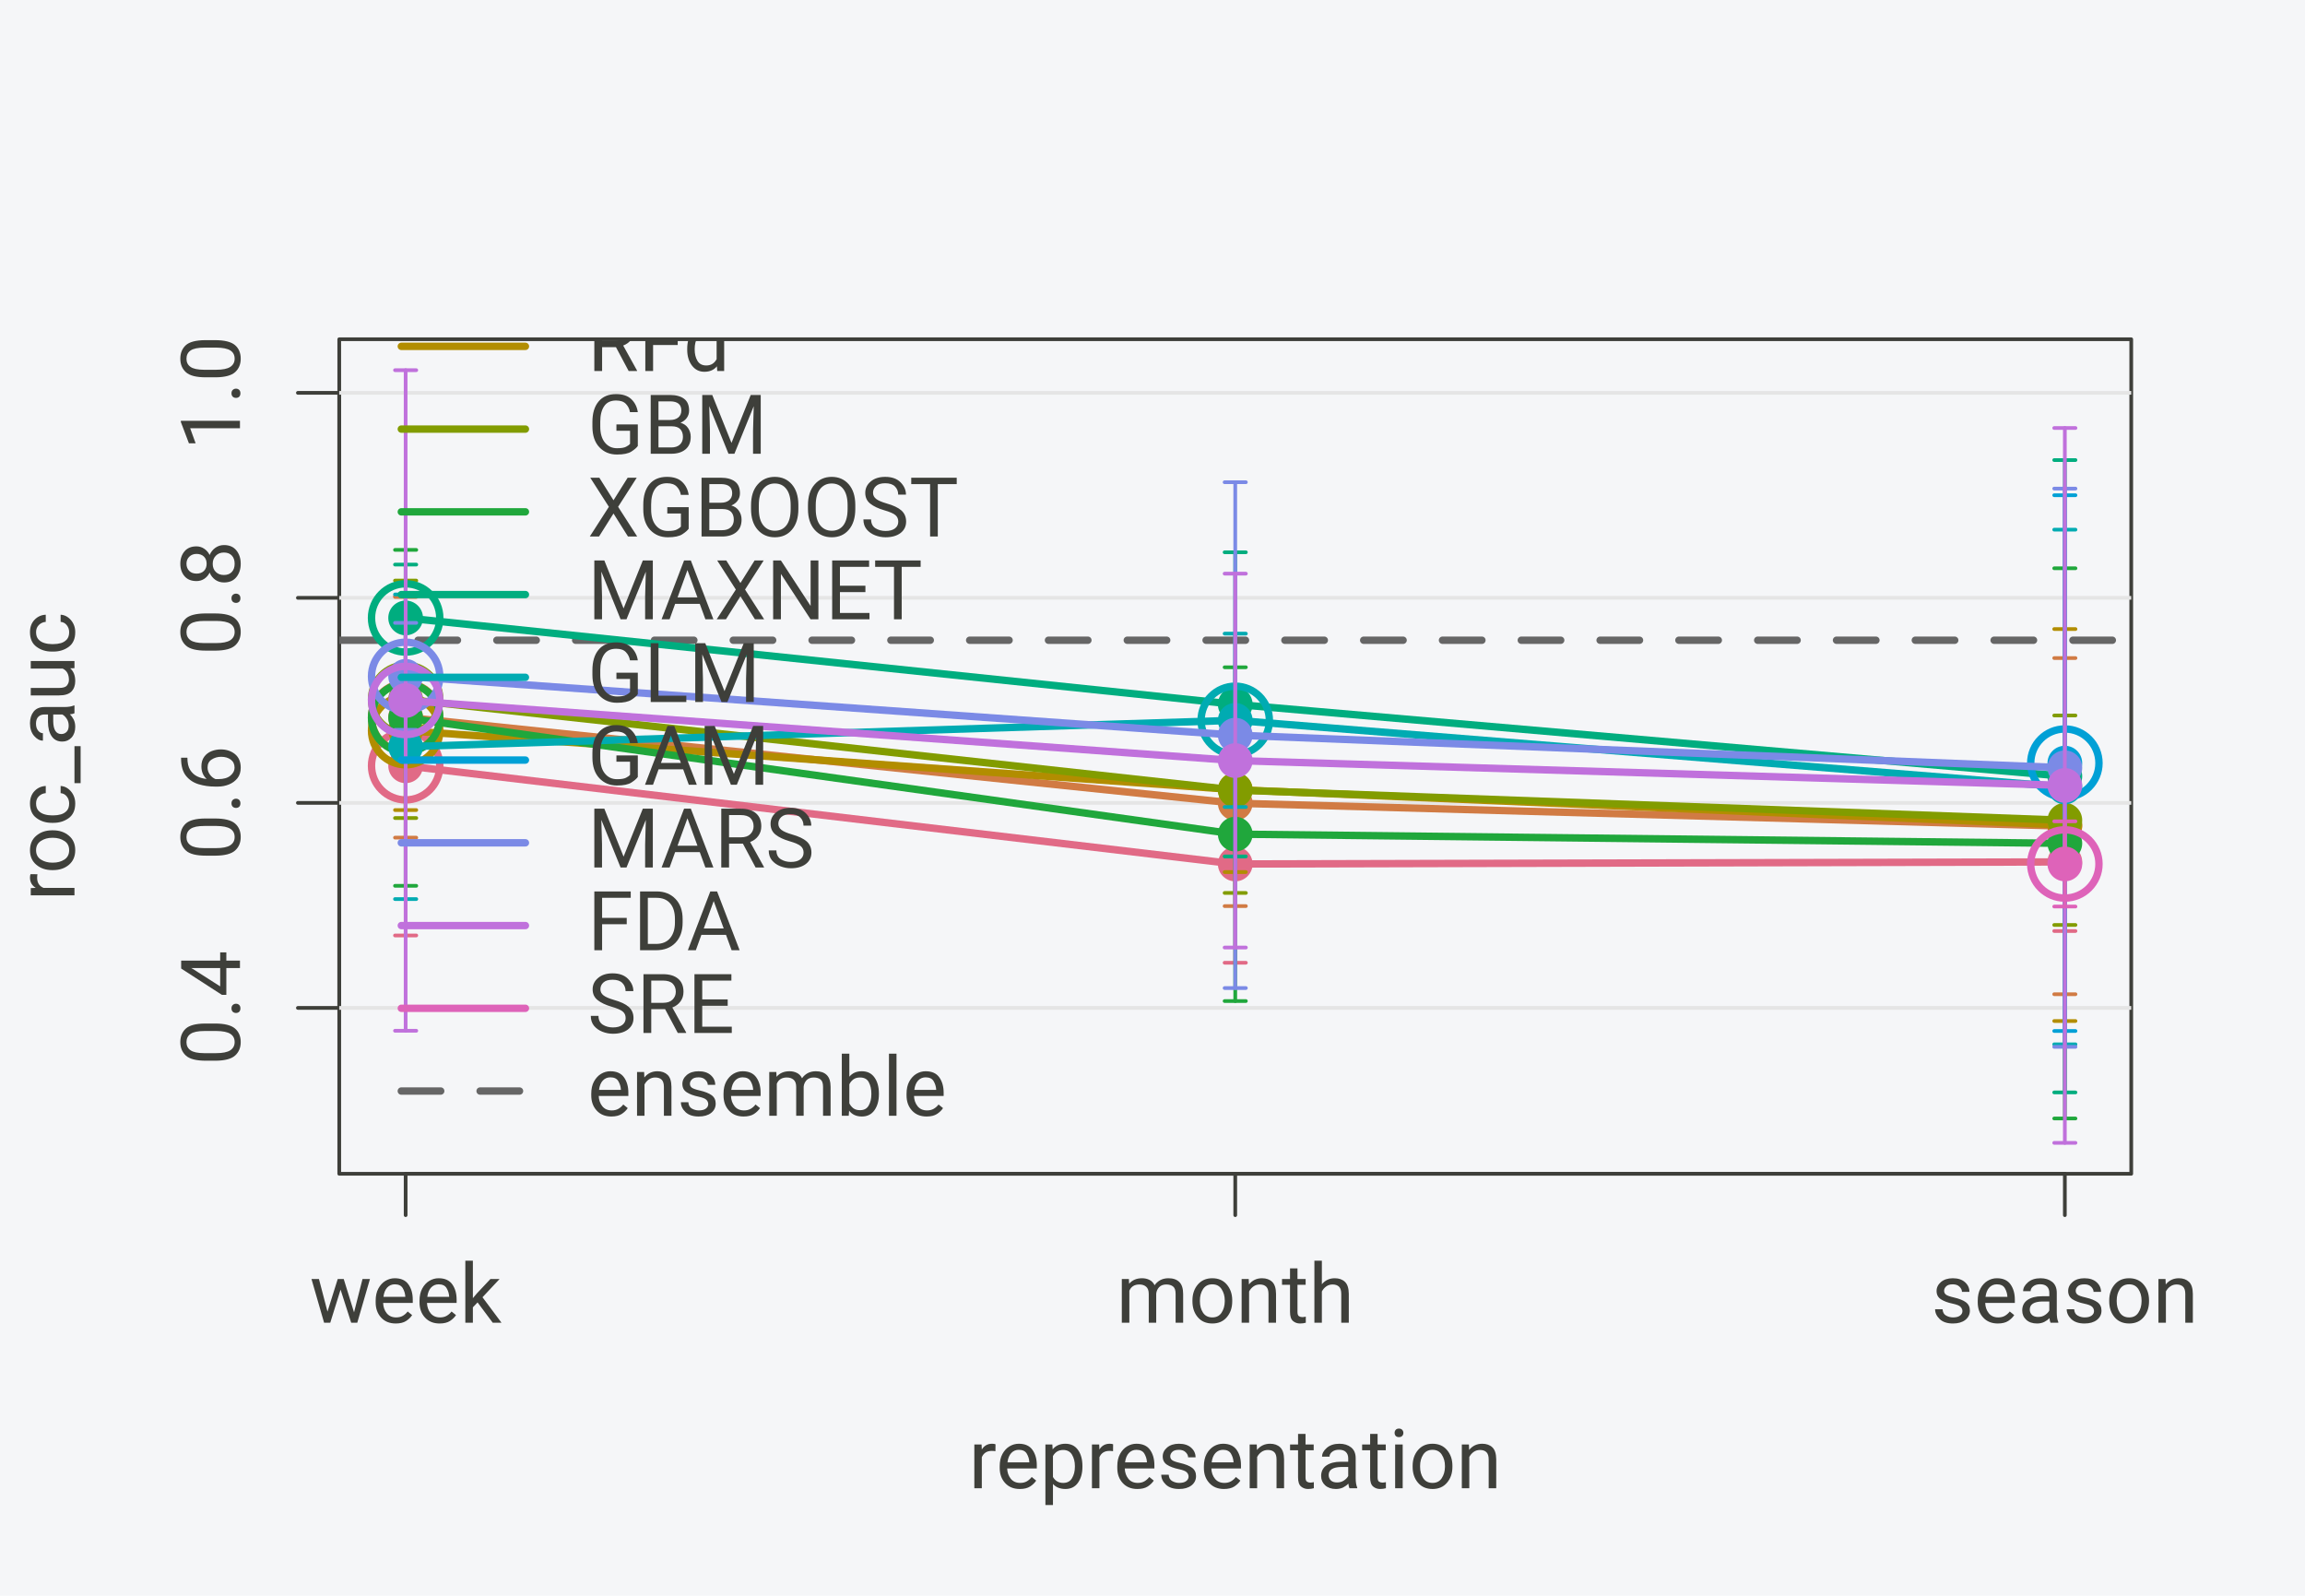
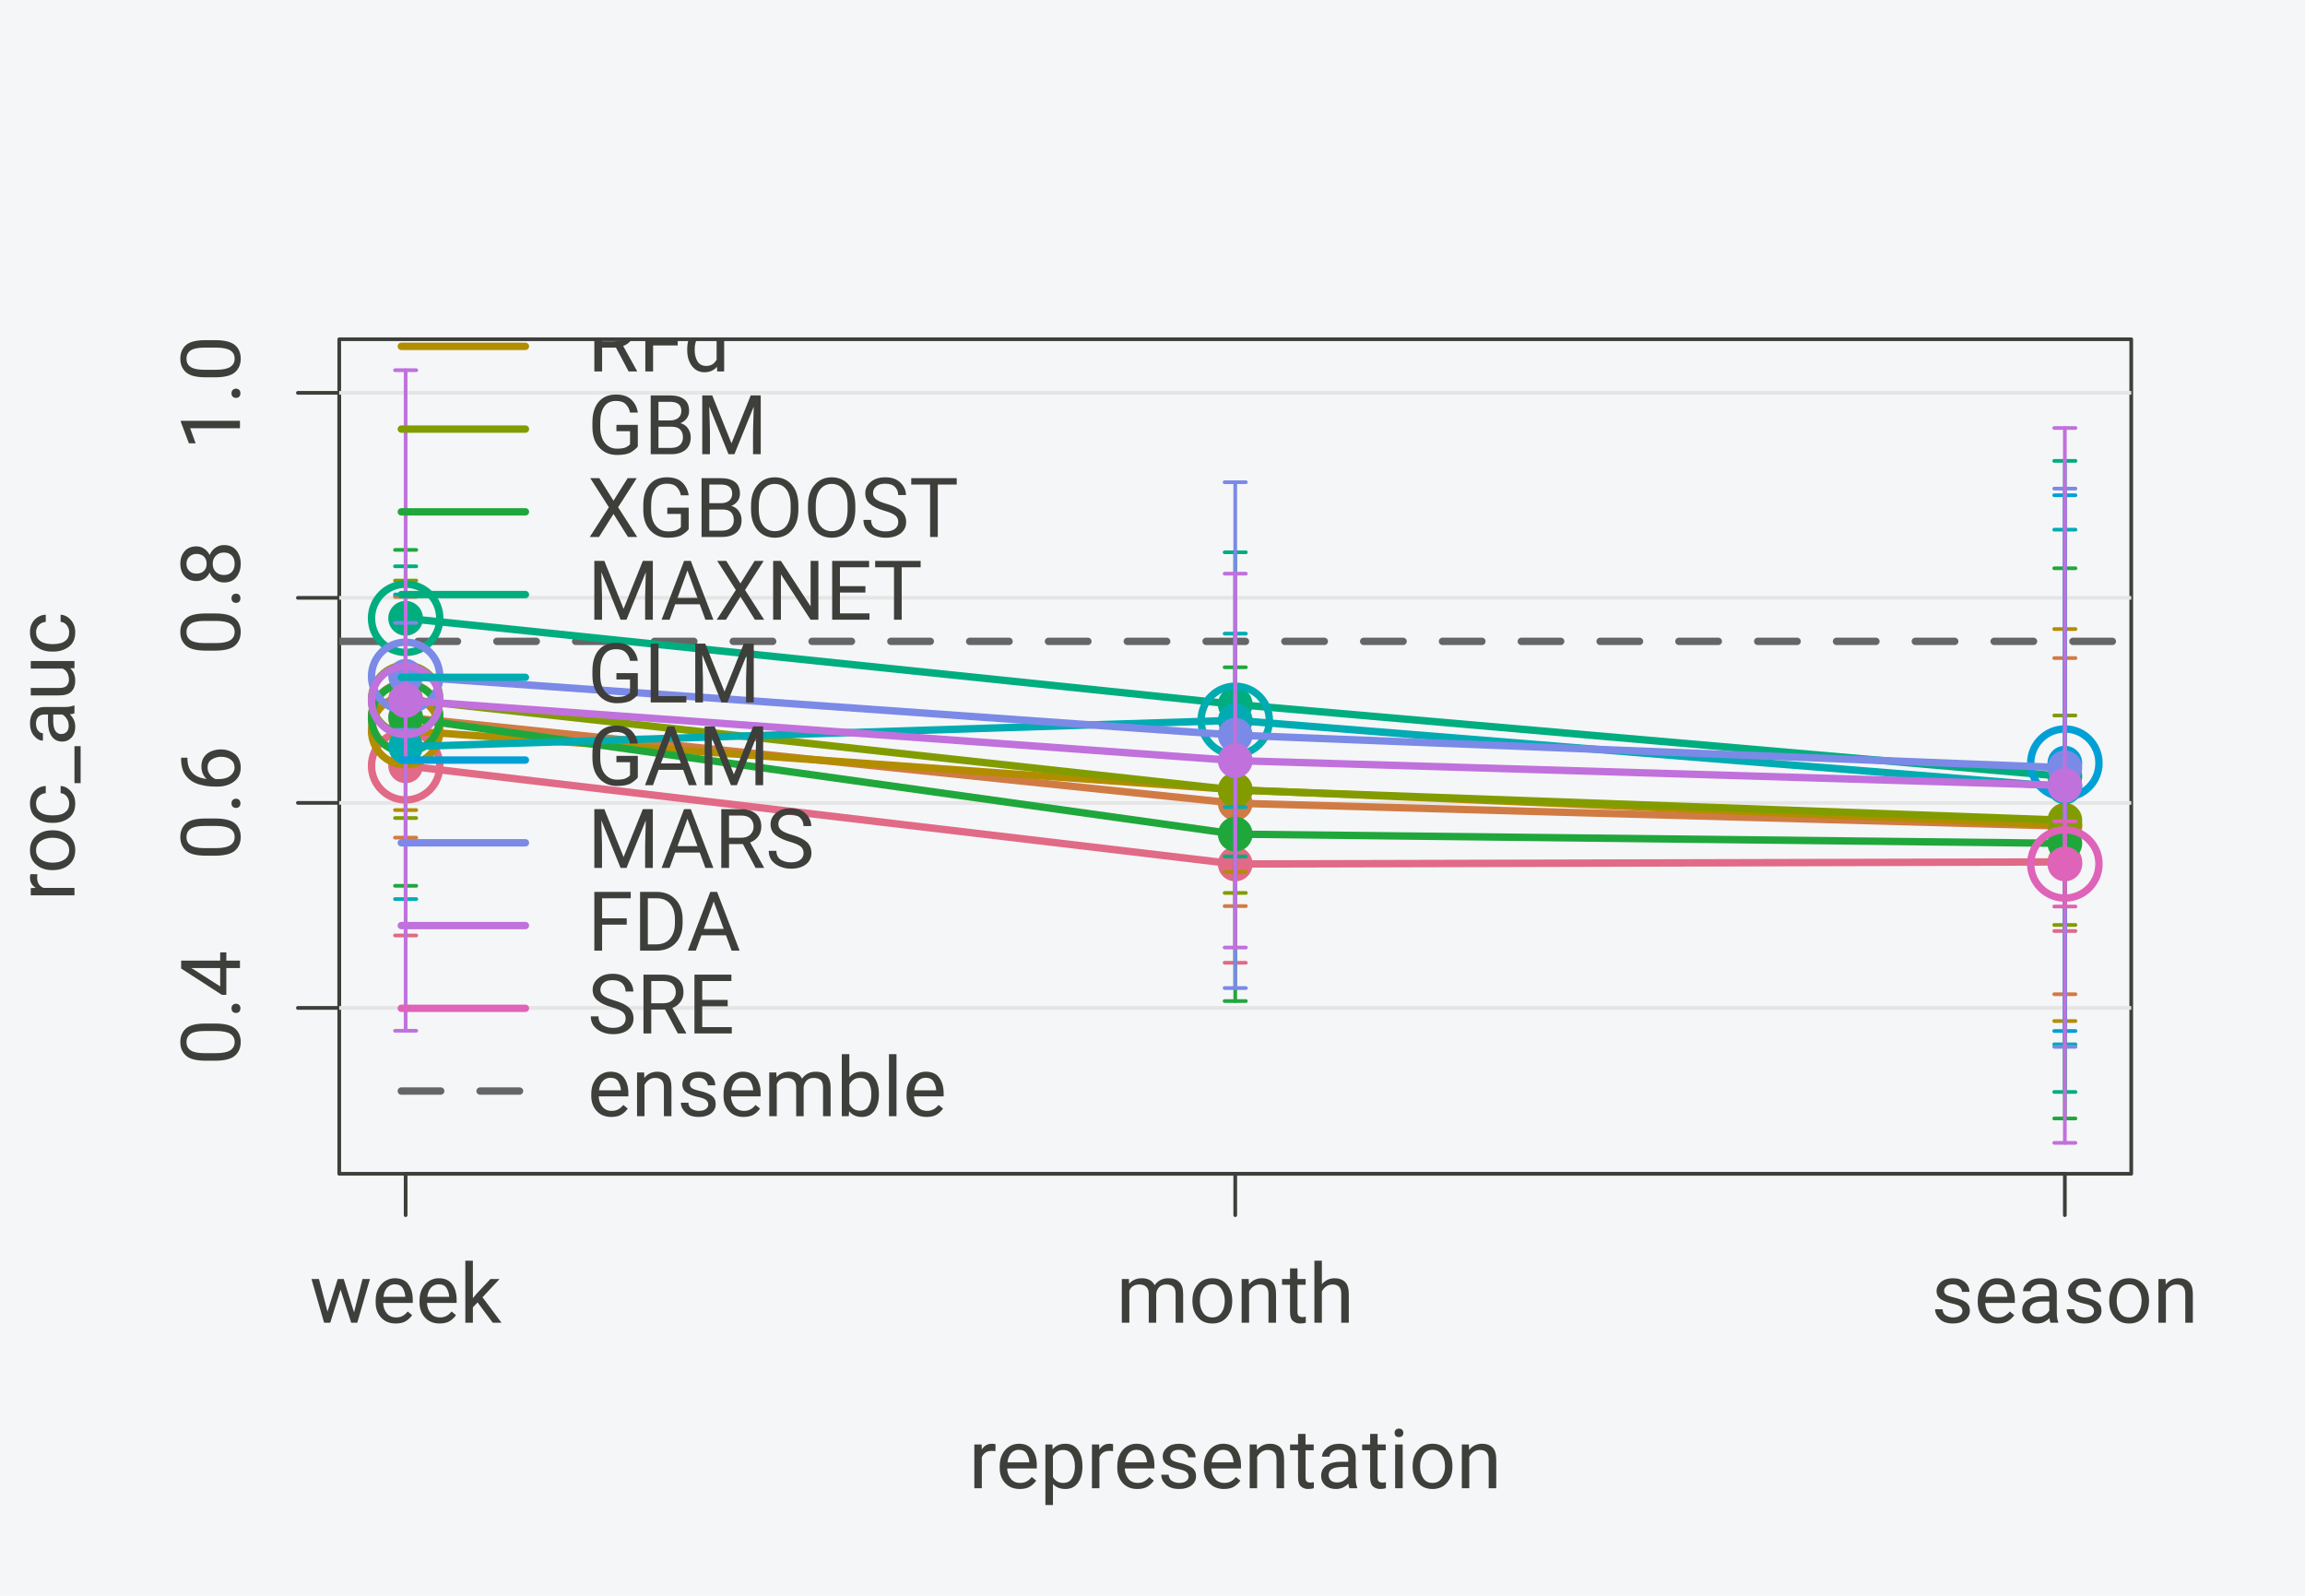
<svg xmlns="http://www.w3.org/2000/svg" width="468.00pt" height="324.00pt" viewBox="0 0 468.00 324.00">
  <g class="svglite">
    <defs>
      <style type="text/css">
    /* theme-aware-processed */
    .svglite line, .svglite polyline, .svglite polygon, .svglite path, .svglite circle {
      fill: none;
      stroke: #3E3F3A;
      stroke-linecap: round;
      stroke-linejoin: round;
      stroke-miterlimit: 10.00;
    }
    .svglite &gt; g &gt; rect {
      fill: none;
      stroke: #3E3F3A;
      stroke-linecap: round;
      stroke-linejoin: round;
      stroke-miterlimit: 10.00;
    }
    .svglite text {
      white-space: pre;
      fill: #3E3F3A;
    }
    .svglite g.glyphgroup path {
      fill: inherit;
      stroke: none;
    }
  </style>
    </defs>
    <rect class="svg-bg" width="100%" height="100%" style="stroke: none; fill: #F5F6F8;" />
    <defs>
      <clipPath id="cpMC4wMHw0NjguMDB8MC4wMHwzMjQuMDA=">
        <rect x="0.00" y="0.00" width="468.00" height="324.00" />
      </clipPath>
    </defs>
    <g clip-path="url(#cpMC4wMHw0NjguMDB8MC4wMHwzMjQuMDA=)">
      <line x1="68.88" y1="204.64" x2="68.88" y2="79.76" style="stroke-width: 0.75;" />
      <line x1="68.88" y1="204.64" x2="60.48" y2="204.64" style="stroke-width: 0.75;" />
      <line x1="68.88" y1="163.01" x2="60.48" y2="163.01" style="stroke-width: 0.75;" />
      <line x1="68.88" y1="121.38" x2="60.48" y2="121.38" style="stroke-width: 0.75;" />
      <line x1="68.88" y1="79.76" x2="60.48" y2="79.76" style="stroke-width: 0.75;" />
      <text transform="translate(48.72,204.64) rotate(-90)" text-anchor="middle" style="font-size: 1.4em; font-family: &quot;Roboto&quot;, -apple-system, BlinkMacSystemFont, &quot;Segoe UI&quot;, system-ui, sans-serif;">0.4</text>
      <text transform="translate(48.72,163.01) rotate(-90)" text-anchor="middle" style="font-size: 1.4em; font-family: &quot;Roboto&quot;, -apple-system, BlinkMacSystemFont, &quot;Segoe UI&quot;, system-ui, sans-serif;">0.6</text>
      <text transform="translate(48.72,121.38) rotate(-90)" text-anchor="middle" style="font-size: 1.4em; font-family: &quot;Roboto&quot;, -apple-system, BlinkMacSystemFont, &quot;Segoe UI&quot;, system-ui, sans-serif;">0.8</text>
      <text transform="translate(48.72,79.76) rotate(-90)" text-anchor="middle" style="font-size: 1.4em; font-family: &quot;Roboto&quot;, -apple-system, BlinkMacSystemFont, &quot;Segoe UI&quot;, system-ui, sans-serif;">1.0</text>
      <polygon points="68.88,238.32 432.72,238.32 432.72,68.88 68.88,68.88 " style="stroke-width: 0.75;" />
      <text x="250.80" y="302.16" text-anchor="middle" style="font-size: 1.4em; font-family: &quot;Roboto&quot;, -apple-system, BlinkMacSystemFont, &quot;Segoe UI&quot;, system-ui, sans-serif;">representation</text>
      <text transform="translate(15.12,153.60) rotate(-90)" text-anchor="middle" style="font-size: 1.4em; font-family: &quot;Roboto&quot;, -apple-system, BlinkMacSystemFont, &quot;Segoe UI&quot;, system-ui, sans-serif;">roc_auc</text>
      <line x1="82.36" y1="238.32" x2="419.24" y2="238.32" style="stroke-width: 0.75;" />
      <line x1="82.36" y1="238.32" x2="82.36" y2="246.72" style="stroke-width: 0.75;" />
      <line x1="250.80" y1="238.32" x2="250.80" y2="246.72" style="stroke-width: 0.75;" />
      <line x1="419.24" y1="238.32" x2="419.24" y2="246.72" style="stroke-width: 0.75;" />
      <text x="82.36" y="268.56" text-anchor="middle" style="font-size: 1.4em; font-family: &quot;Roboto&quot;, -apple-system, BlinkMacSystemFont, &quot;Segoe UI&quot;, system-ui, sans-serif;">week</text>
      <text x="250.80" y="268.56" text-anchor="middle" style="font-size: 1.4em; font-family: &quot;Roboto&quot;, -apple-system, BlinkMacSystemFont, &quot;Segoe UI&quot;, system-ui, sans-serif;">month</text>
      <text x="419.24" y="268.56" text-anchor="middle" style="font-size: 1.4em; font-family: &quot;Roboto&quot;, -apple-system, BlinkMacSystemFont, &quot;Segoe UI&quot;, system-ui, sans-serif;">season</text>
    </g>
    <defs>
      <clipPath id="cpNjguODh8NDMyLjcyfDY4Ljg4fDIzOC4zMg==">
        <rect x="68.88" y="68.88" width="363.84" height="169.44" />
      </clipPath>
    </defs>
    <g clip-path="url(#cpNjguODh8NDMyLjcyfDY4Ljg4fDIzOC4zMg==)">
      <line x1="68.88" y1="204.64" x2="432.72" y2="204.64" style="stroke-width: 0.75; stroke: #E5E5E5;" />
      <line x1="68.88" y1="163.01" x2="432.72" y2="163.01" style="stroke-width: 0.75; stroke: #E5E5E5;" />
      <line x1="68.88" y1="121.38" x2="432.72" y2="121.38" style="stroke-width: 0.75; stroke: #E5E5E5;" />
      <line x1="68.88" y1="79.76" x2="432.72" y2="79.76" style="stroke-width: 0.75; stroke: #E5E5E5;" />
-       <line x1="68.88" y1="129.99" x2="432.72" y2="129.99" style="stroke-width: 1.50; stroke: #666666; stroke-dasharray: 8.00,8.00;" />
+       <line x1="68.88" y1="130.22" x2="432.72" y2="130.22" style="stroke-width: 1.50; stroke: #666666; stroke-dasharray: 8.00,8.00;" />
      <line x1="82.36" y1="189.93" x2="82.36" y2="121.04" style="stroke-width: 0.75; stroke: #E16A86;" />
      <polyline points="80.20,189.93 82.36,189.93 84.52,189.93 " style="stroke-width: 0.75; stroke: #E16A86;" />
      <polyline points="84.52,121.04 82.36,121.04 80.20,121.04 " style="stroke-width: 0.75; stroke: #E16A86;" />
      <line x1="250.80" y1="195.47" x2="250.80" y2="155.37" style="stroke-width: 0.75; stroke: #E16A86;" />
      <polyline points="248.64,195.47 250.80,195.47 252.96,195.47 " style="stroke-width: 0.75; stroke: #E16A86;" />
      <polyline points="252.96,155.37 250.80,155.37 248.64,155.37 " style="stroke-width: 0.75; stroke: #E16A86;" />
      <line x1="419.24" y1="189.03" x2="419.24" y2="160.98" style="stroke-width: 0.75; stroke: #E16A86;" />
      <polyline points="417.08,189.03 419.24,189.03 421.40,189.03 " style="stroke-width: 0.75; stroke: #E16A86;" />
      <polyline points="421.40,160.98 419.24,160.98 417.08,160.98 " style="stroke-width: 0.75; stroke: #E16A86;" />
      <polyline points="82.36,155.48 250.80,175.42 419.24,175.00 " style="stroke-width: 1.50; stroke: #E16A86;" />
      <circle cx="82.36" cy="155.48" r="3.15" style="stroke-width: 0.75; stroke: #E16A86; fill: #E16A86;" />
      <circle cx="250.80" cy="175.42" r="3.15" style="stroke-width: 0.75; stroke: #E16A86; fill: #E16A86;" />
      <circle cx="419.24" cy="175.00" r="3.15" style="stroke-width: 0.75; stroke: #E16A86; fill: #E16A86;" />
      <circle cx="82.36" cy="155.48" r="6.93" style="stroke-width: 1.50; stroke: #E16A86;" />
      <line x1="82.36" y1="170.07" x2="82.36" y2="121.20" style="stroke-width: 0.75; stroke: #D17B44;" />
      <polyline points="80.20,170.07 82.36,170.07 84.52,170.07 " style="stroke-width: 0.75; stroke: #D17B44;" />
      <polyline points="84.52,121.20 82.36,121.20 80.20,121.20 " style="stroke-width: 0.75; stroke: #D17B44;" />
      <line x1="250.80" y1="183.97" x2="250.80" y2="142.20" style="stroke-width: 0.75; stroke: #D17B44;" />
      <polyline points="248.64,183.97 250.80,183.97 252.96,183.97 " style="stroke-width: 0.75; stroke: #D17B44;" />
      <polyline points="252.96,142.20 250.80,142.20 248.64,142.20 " style="stroke-width: 0.75; stroke: #D17B44;" />
      <line x1="419.24" y1="201.86" x2="419.24" y2="133.61" style="stroke-width: 0.75; stroke: #D17B44;" />
      <polyline points="417.08,201.86 419.24,201.86 421.40,201.86 " style="stroke-width: 0.75; stroke: #D17B44;" />
      <polyline points="421.40,133.61 419.24,133.61 417.08,133.61 " style="stroke-width: 0.75; stroke: #D17B44;" />
      <polyline points="82.36,145.64 250.80,163.08 419.24,167.73 " style="stroke-width: 1.50; stroke: #D17B44;" />
      <circle cx="82.36" cy="145.64" r="3.15" style="stroke-width: 0.75; stroke: #D17B44; fill: #D17B44;" />
      <circle cx="250.80" cy="163.08" r="3.15" style="stroke-width: 0.75; stroke: #D17B44; fill: #D17B44;" />
      <circle cx="419.24" cy="167.73" r="3.15" style="stroke-width: 0.75; stroke: #D17B44; fill: #D17B44;" />
      <circle cx="82.36" cy="145.64" r="6.93" style="stroke-width: 1.50; stroke: #D17B44;" />
      <line x1="82.36" y1="164.47" x2="82.36" y2="132.24" style="stroke-width: 0.75; stroke: #B28D00;" />
      <polyline points="80.20,164.47 82.36,164.47 84.52,164.47 " style="stroke-width: 0.75; stroke: #B28D00;" />
      <polyline points="84.52,132.24 82.36,132.24 80.20,132.24 " style="stroke-width: 0.75; stroke: #B28D00;" />
      <line x1="250.80" y1="177.06" x2="250.80" y2="143.63" style="stroke-width: 0.75; stroke: #B28D00;" />
      <polyline points="248.64,177.06 250.80,177.06 252.96,177.06 " style="stroke-width: 0.75; stroke: #B28D00;" />
      <polyline points="252.96,143.63 250.80,143.63 248.64,143.63 " style="stroke-width: 0.75; stroke: #B28D00;" />
      <line x1="419.24" y1="207.30" x2="419.24" y2="127.72" style="stroke-width: 0.75; stroke: #B28D00;" />
      <polyline points="417.08,207.30 419.24,207.30 421.40,207.30 " style="stroke-width: 0.75; stroke: #B28D00;" />
      <polyline points="421.40,127.72 419.24,127.72 417.08,127.72 " style="stroke-width: 0.75; stroke: #B28D00;" />
      <polyline points="82.36,148.35 250.80,160.34 419.24,167.51 " style="stroke-width: 1.50; stroke: #B28D00;" />
      <circle cx="82.36" cy="148.35" r="3.15" style="stroke-width: 0.75; stroke: #B28D00; fill: #B28D00;" />
      <circle cx="250.80" cy="160.34" r="3.15" style="stroke-width: 0.75; stroke: #B28D00; fill: #B28D00;" />
      <circle cx="419.24" cy="167.51" r="3.15" style="stroke-width: 0.75; stroke: #B28D00; fill: #B28D00;" />
      <circle cx="82.36" cy="148.35" r="6.93" style="stroke-width: 1.50; stroke: #B28D00;" />
      <line x1="82.36" y1="166.09" x2="82.36" y2="117.88" style="stroke-width: 0.75; stroke: #829C00;" />
      <polyline points="80.20,166.09 82.36,166.09 84.52,166.09 " style="stroke-width: 0.75; stroke: #829C00;" />
      <polyline points="84.52,117.88 82.36,117.88 80.20,117.88 " style="stroke-width: 0.75; stroke: #829C00;" />
      <line x1="250.80" y1="181.30" x2="250.80" y2="139.51" style="stroke-width: 0.75; stroke: #829C00;" />
      <polyline points="248.64,181.30 250.80,181.30 252.96,181.30 " style="stroke-width: 0.75; stroke: #829C00;" />
      <polyline points="252.96,139.51 250.80,139.51 248.64,139.51 " style="stroke-width: 0.75; stroke: #829C00;" />
      <line x1="419.24" y1="187.80" x2="419.24" y2="145.27" style="stroke-width: 0.75; stroke: #829C00;" />
      <polyline points="417.08,187.80 419.24,187.80 421.40,187.80 " style="stroke-width: 0.75; stroke: #829C00;" />
      <polyline points="421.40,145.27 419.24,145.27 417.08,145.27 " style="stroke-width: 0.75; stroke: #829C00;" />
      <polyline points="82.36,141.98 250.80,160.41 419.24,166.54 " style="stroke-width: 1.50; stroke: #829C00;" />
      <circle cx="82.36" cy="141.98" r="3.15" style="stroke-width: 0.75; stroke: #829C00; fill: #829C00;" />
      <circle cx="250.80" cy="160.41" r="3.15" style="stroke-width: 0.75; stroke: #829C00; fill: #829C00;" />
      <circle cx="419.24" cy="166.54" r="3.15" style="stroke-width: 0.75; stroke: #829C00; fill: #829C00;" />
      <circle cx="82.36" cy="141.98" r="6.93" style="stroke-width: 1.50; stroke: #829C00;" />
      <line x1="82.36" y1="179.85" x2="82.36" y2="111.65" style="stroke-width: 0.75; stroke: #20A73C;" />
      <polyline points="80.20,179.85 82.36,179.85 84.52,179.85 " style="stroke-width: 0.75; stroke: #20A73C;" />
      <polyline points="84.52,111.65 82.36,111.65 80.20,111.65 " style="stroke-width: 0.75; stroke: #20A73C;" />
      <line x1="250.80" y1="203.25" x2="250.80" y2="135.48" style="stroke-width: 0.75; stroke: #20A73C;" />
      <polyline points="248.64,203.25 250.80,203.25 252.96,203.25 " style="stroke-width: 0.75; stroke: #20A73C;" />
      <polyline points="252.96,135.48 250.80,135.48 248.64,135.48 " style="stroke-width: 0.75; stroke: #20A73C;" />
      <line x1="419.24" y1="227.09" x2="419.24" y2="115.38" style="stroke-width: 0.75; stroke: #20A73C;" />
      <polyline points="417.08,227.09 419.24,227.09 421.40,227.09 " style="stroke-width: 0.75; stroke: #20A73C;" />
      <polyline points="421.40,115.38 419.24,115.38 417.08,115.38 " style="stroke-width: 0.75; stroke: #20A73C;" />
      <polyline points="82.36,145.75 250.80,169.36 419.24,171.23 " style="stroke-width: 1.50; stroke: #20A73C;" />
      <circle cx="82.36" cy="145.75" r="3.15" style="stroke-width: 0.75; stroke: #20A73C; fill: #20A73C;" />
      <circle cx="250.80" cy="169.36" r="3.15" style="stroke-width: 0.75; stroke: #20A73C; fill: #20A73C;" />
      <circle cx="419.24" cy="171.23" r="3.15" style="stroke-width: 0.75; stroke: #20A73C; fill: #20A73C;" />
      <circle cx="82.36" cy="145.75" r="6.93" style="stroke-width: 1.50; stroke: #20A73C;" />
-       <line x1="82.36" y1="136.28" x2="82.36" y2="114.63" style="stroke-width: 0.75; stroke: #00AD7F;" />
-       <polyline points="80.20,136.28 82.36,136.28 84.52,136.28 " style="stroke-width: 0.75; stroke: #00AD7F;" />
-       <polyline points="84.52,114.63 82.36,114.63 80.20,114.63 " style="stroke-width: 0.75; stroke: #00AD7F;" />
+       <line x1="82.36" y1="136.08" x2="82.36" y2="114.98" style="stroke-width: 0.75; stroke: #00AD7F;" />
+       <polyline points="80.20,136.08 82.36,136.08 84.52,136.08 " style="stroke-width: 0.75; stroke: #00AD7F;" />
+       <polyline points="84.52,114.98 82.36,114.98 80.20,114.98 " style="stroke-width: 0.75; stroke: #00AD7F;" />
      <line x1="250.80" y1="173.89" x2="250.80" y2="112.13" style="stroke-width: 0.75; stroke: #00AD7F;" />
      <polyline points="248.64,173.89 250.80,173.89 252.96,173.89 " style="stroke-width: 0.75; stroke: #00AD7F;" />
      <polyline points="252.96,112.13 250.80,112.13 248.64,112.13 " style="stroke-width: 0.75; stroke: #00AD7F;" />
-       <line x1="419.24" y1="221.80" x2="419.24" y2="93.41" style="stroke-width: 0.75; stroke: #00AD7F;" />
-       <polyline points="417.08,221.80 419.24,221.80 421.40,221.80 " style="stroke-width: 0.75; stroke: #00AD7F;" />
-       <polyline points="421.40,93.41 419.24,93.41 417.08,93.41 " style="stroke-width: 0.75; stroke: #00AD7F;" />
-       <polyline points="82.36,125.46 250.80,143.01 419.24,157.61 " style="stroke-width: 1.50; stroke: #00AD7F;" />
-       <circle cx="82.36" cy="125.46" r="3.15" style="stroke-width: 0.75; stroke: #00AD7F; fill: #00AD7F;" />
+       <line x1="419.24" y1="221.71" x2="419.24" y2="93.58" style="stroke-width: 0.75; stroke: #00AD7F;" />
+       <polyline points="417.08,221.71 419.24,221.71 421.40,221.71 " style="stroke-width: 0.75; stroke: #00AD7F;" />
+       <polyline points="421.40,93.58 419.24,93.58 417.08,93.58 " style="stroke-width: 0.75; stroke: #00AD7F;" />
+       <polyline points="82.36,125.53 250.80,143.01 419.24,157.64 " style="stroke-width: 1.50; stroke: #00AD7F;" />
+       <circle cx="82.36" cy="125.53" r="3.15" style="stroke-width: 0.75; stroke: #00AD7F; fill: #00AD7F;" />
      <circle cx="250.80" cy="143.01" r="3.15" style="stroke-width: 0.75; stroke: #00AD7F; fill: #00AD7F;" />
-       <circle cx="419.24" cy="157.61" r="3.15" style="stroke-width: 0.75; stroke: #00AD7F; fill: #00AD7F;" />
-       <circle cx="82.36" cy="125.46" r="6.93" style="stroke-width: 1.50; stroke: #00AD7F;" />
+       <circle cx="419.24" cy="157.64" r="3.15" style="stroke-width: 0.75; stroke: #00AD7F; fill: #00AD7F;" />
+       <circle cx="82.36" cy="125.53" r="6.93" style="stroke-width: 1.50; stroke: #00AD7F;" />
      <line x1="82.36" y1="182.54" x2="82.36" y2="120.69" style="stroke-width: 0.75; stroke: #00ABB2;" />
      <polyline points="80.20,182.54 82.36,182.54 84.52,182.54 " style="stroke-width: 0.75; stroke: #00ABB2;" />
      <polyline points="84.52,120.69 82.36,120.69 80.20,120.69 " style="stroke-width: 0.75; stroke: #00ABB2;" />
      <line x1="250.80" y1="163.85" x2="250.80" y2="128.65" style="stroke-width: 0.75; stroke: #00ABB2;" />
      <polyline points="248.64,163.85 250.80,163.85 252.96,163.85 " style="stroke-width: 0.75; stroke: #00ABB2;" />
      <polyline points="252.96,128.65 250.80,128.65 248.64,128.65 " style="stroke-width: 0.75; stroke: #00ABB2;" />
      <line x1="419.24" y1="212.03" x2="419.24" y2="107.54" style="stroke-width: 0.75; stroke: #00ABB2;" />
      <polyline points="417.08,212.03 419.24,212.03 421.40,212.03 " style="stroke-width: 0.75; stroke: #00ABB2;" />
      <polyline points="421.40,107.54 419.24,107.54 417.08,107.54 " style="stroke-width: 0.75; stroke: #00ABB2;" />
      <polyline points="82.36,151.61 250.80,146.25 419.24,159.79 " style="stroke-width: 1.50; stroke: #00ABB2;" />
      <circle cx="82.36" cy="151.61" r="3.15" style="stroke-width: 0.75; stroke: #00ABB2; fill: #00ABB2;" />
      <circle cx="250.80" cy="146.25" r="3.15" style="stroke-width: 0.75; stroke: #00ABB2; fill: #00ABB2;" />
      <circle cx="419.24" cy="159.79" r="3.15" style="stroke-width: 0.75; stroke: #00ABB2; fill: #00ABB2;" />
      <circle cx="250.80" cy="146.25" r="6.93" style="stroke-width: 1.50; stroke: #00ABB2;" />
      <line x1="419.24" y1="209.33" x2="419.24" y2="100.55" style="stroke-width: 0.75; stroke: #00A0D6;" />
      <polyline points="417.08,209.33 419.24,209.33 421.40,209.33 " style="stroke-width: 0.75; stroke: #00A0D6;" />
      <polyline points="421.40,100.55 419.24,100.55 417.08,100.55 " style="stroke-width: 0.75; stroke: #00A0D6;" />
      <circle cx="419.24" cy="154.94" r="3.15" style="stroke-width: 0.75; stroke: #00A0D6; fill: #00A0D6;" />
      <circle cx="419.24" cy="154.94" r="6.93" style="stroke-width: 1.50; stroke: #00A0D6;" />
      <line x1="82.36" y1="148.18" x2="82.36" y2="126.46" style="stroke-width: 0.75; stroke: #7B8AE6;" />
      <polyline points="80.20,148.18 82.36,148.18 84.52,148.18 " style="stroke-width: 0.75; stroke: #7B8AE6;" />
      <polyline points="84.52,126.46 82.36,126.46 80.20,126.46 " style="stroke-width: 0.75; stroke: #7B8AE6;" />
      <line x1="250.80" y1="200.61" x2="250.80" y2="97.91" style="stroke-width: 0.75; stroke: #7B8AE6;" />
      <polyline points="248.64,200.61 250.80,200.61 252.96,200.61 " style="stroke-width: 0.75; stroke: #7B8AE6;" />
      <polyline points="252.96,97.91 250.80,97.91 248.64,97.91 " style="stroke-width: 0.75; stroke: #7B8AE6;" />
      <line x1="419.24" y1="212.55" x2="419.24" y2="99.20" style="stroke-width: 0.75; stroke: #7B8AE6;" />
      <polyline points="417.08,212.55 419.24,212.55 421.40,212.55 " style="stroke-width: 0.75; stroke: #7B8AE6;" />
      <polyline points="421.40,99.20 419.24,99.20 417.08,99.20 " style="stroke-width: 0.75; stroke: #7B8AE6;" />
      <polyline points="82.36,137.32 250.80,149.26 419.24,155.88 " style="stroke-width: 1.50; stroke: #7B8AE6;" />
      <circle cx="82.36" cy="137.32" r="3.15" style="stroke-width: 0.75; stroke: #7B8AE6; fill: #7B8AE6;" />
      <circle cx="250.80" cy="149.26" r="3.15" style="stroke-width: 0.75; stroke: #7B8AE6; fill: #7B8AE6;" />
      <circle cx="419.24" cy="155.88" r="3.15" style="stroke-width: 0.75; stroke: #7B8AE6; fill: #7B8AE6;" />
      <circle cx="82.36" cy="137.32" r="6.93" style="stroke-width: 1.50; stroke: #7B8AE6;" />
      <line x1="82.36" y1="209.28" x2="82.36" y2="75.16" style="stroke-width: 0.75; stroke: #C071DC;" />
      <polyline points="80.20,209.28 82.36,209.28 84.52,209.28 " style="stroke-width: 0.75; stroke: #C071DC;" />
      <polyline points="84.52,75.16 82.36,75.16 80.20,75.16 " style="stroke-width: 0.75; stroke: #C071DC;" />
      <line x1="250.80" y1="192.38" x2="250.80" y2="116.47" style="stroke-width: 0.75; stroke: #C071DC;" />
      <polyline points="248.64,192.38 250.80,192.38 252.96,192.38 " style="stroke-width: 0.75; stroke: #C071DC;" />
      <polyline points="252.96,116.47 250.80,116.47 248.64,116.47 " style="stroke-width: 0.75; stroke: #C071DC;" />
      <line x1="419.24" y1="232.04" x2="419.24" y2="86.90" style="stroke-width: 0.75; stroke: #C071DC;" />
      <polyline points="417.08,232.04 419.24,232.04 421.40,232.04 " style="stroke-width: 0.75; stroke: #C071DC;" />
      <polyline points="421.40,86.90 419.24,86.90 417.08,86.90 " style="stroke-width: 0.75; stroke: #C071DC;" />
      <polyline points="82.36,142.22 250.80,154.43 419.24,159.47 " style="stroke-width: 1.50; stroke: #C071DC;" />
      <circle cx="82.36" cy="142.22" r="3.15" style="stroke-width: 0.75; stroke: #C071DC; fill: #C071DC;" />
      <circle cx="250.80" cy="154.43" r="3.15" style="stroke-width: 0.75; stroke: #C071DC; fill: #C071DC;" />
      <circle cx="419.24" cy="159.47" r="3.15" style="stroke-width: 0.75; stroke: #C071DC; fill: #C071DC;" />
      <circle cx="82.36" cy="142.22" r="6.93" style="stroke-width: 1.50; stroke: #C071DC;" />
      <line x1="419.24" y1="184.06" x2="419.24" y2="166.76" style="stroke-width: 0.75; stroke: #DE63B9;" />
      <polyline points="417.08,184.06 419.24,184.06 421.40,184.06 " style="stroke-width: 0.75; stroke: #DE63B9;" />
      <polyline points="421.40,166.76 419.24,166.76 417.08,166.76 " style="stroke-width: 0.75; stroke: #DE63B9;" />
      <circle cx="419.24" cy="175.41" r="3.15" style="stroke-width: 0.75; stroke: #DE63B9; fill: #DE63B9;" />
      <circle cx="419.24" cy="175.41" r="6.93" style="stroke-width: 1.50; stroke: #DE63B9;" />
      <line x1="81.48" y1="36.72" x2="106.68" y2="36.72" style="stroke-width: 1.50; stroke: #E16A86;" />
      <line x1="81.48" y1="53.52" x2="106.68" y2="53.52" style="stroke-width: 1.50; stroke: #D17B44;" />
      <line x1="81.48" y1="70.32" x2="106.68" y2="70.32" style="stroke-width: 1.50; stroke: #B28D00;" />
      <line x1="81.48" y1="87.12" x2="106.68" y2="87.12" style="stroke-width: 1.50; stroke: #829C00;" />
      <line x1="81.48" y1="103.92" x2="106.68" y2="103.92" style="stroke-width: 1.50; stroke: #20A73C;" />
      <line x1="81.48" y1="120.72" x2="106.68" y2="120.72" style="stroke-width: 1.50; stroke: #00AD7F;" />
      <line x1="81.48" y1="137.52" x2="106.68" y2="137.52" style="stroke-width: 1.50; stroke: #00ABB2;" />
      <line x1="81.48" y1="154.32" x2="106.68" y2="154.32" style="stroke-width: 1.50; stroke: #00A0D6;" />
      <line x1="81.48" y1="171.12" x2="106.68" y2="171.12" style="stroke-width: 1.50; stroke: #7B8AE6;" />
      <line x1="81.48" y1="187.92" x2="106.68" y2="187.92" style="stroke-width: 1.50; stroke: #C071DC;" />
      <line x1="81.48" y1="204.72" x2="106.68" y2="204.72" style="stroke-width: 1.50; stroke: #DE63B9;" />
      <line x1="81.48" y1="221.52" x2="106.68" y2="221.52" style="stroke-width: 1.50; stroke: #666666; stroke-dasharray: 8.00,8.00;" />
-       <text x="119.28" y="41.73" style="font-size: 1.4em; font-family: &quot;Roboto&quot;, -apple-system, BlinkMacSystemFont, &quot;Segoe UI&quot;, system-ui, sans-serif;">CTA</text>
-       <text x="119.28" y="58.53" style="font-size: 1.4em; font-family: &quot;Roboto&quot;, -apple-system, BlinkMacSystemFont, &quot;Segoe UI&quot;, system-ui, sans-serif;">RF</text>
-       <text x="119.28" y="75.33" style="font-size: 1.4em; font-family: &quot;Roboto&quot;, -apple-system, BlinkMacSystemFont, &quot;Segoe UI&quot;, system-ui, sans-serif;">RFd</text>
-       <text x="119.28" y="92.13" style="font-size: 1.4em; font-family: &quot;Roboto&quot;, -apple-system, BlinkMacSystemFont, &quot;Segoe UI&quot;, system-ui, sans-serif;">GBM</text>
-       <text x="119.28" y="108.93" style="font-size: 1.4em; font-family: &quot;Roboto&quot;, -apple-system, BlinkMacSystemFont, &quot;Segoe UI&quot;, system-ui, sans-serif;">XGBOOST</text>
-       <text x="119.28" y="125.73" style="font-size: 1.4em; font-family: &quot;Roboto&quot;, -apple-system, BlinkMacSystemFont, &quot;Segoe UI&quot;, system-ui, sans-serif;">MAXNET</text>
-       <text x="119.28" y="142.53" style="font-size: 1.4em; font-family: &quot;Roboto&quot;, -apple-system, BlinkMacSystemFont, &quot;Segoe UI&quot;, system-ui, sans-serif;">GLM</text>
-       <text x="119.28" y="159.33" style="font-size: 1.4em; font-family: &quot;Roboto&quot;, -apple-system, BlinkMacSystemFont, &quot;Segoe UI&quot;, system-ui, sans-serif;">GAM</text>
-       <text x="119.28" y="176.13" style="font-size: 1.4em; font-family: &quot;Roboto&quot;, -apple-system, BlinkMacSystemFont, &quot;Segoe UI&quot;, system-ui, sans-serif;">MARS</text>
-       <text x="119.28" y="192.93" style="font-size: 1.4em; font-family: &quot;Roboto&quot;, -apple-system, BlinkMacSystemFont, &quot;Segoe UI&quot;, system-ui, sans-serif;">FDA</text>
-       <text x="119.28" y="209.73" style="font-size: 1.4em; font-family: &quot;Roboto&quot;, -apple-system, BlinkMacSystemFont, &quot;Segoe UI&quot;, system-ui, sans-serif;">SRE</text>
-       <text x="119.28" y="226.53" style="font-size: 1.4em; font-family: &quot;Roboto&quot;, -apple-system, BlinkMacSystemFont, &quot;Segoe UI&quot;, system-ui, sans-serif;">ensemble</text>
+       <text x="119.28" y="41.82" style="font-size: 1.4em; font-family: &quot;Roboto&quot;, -apple-system, BlinkMacSystemFont, &quot;Segoe UI&quot;, system-ui, sans-serif;">CTA</text>
+       <text x="119.28" y="58.62" style="font-size: 1.4em; font-family: &quot;Roboto&quot;, -apple-system, BlinkMacSystemFont, &quot;Segoe UI&quot;, system-ui, sans-serif;">RF</text>
+       <text x="119.28" y="75.42" style="font-size: 1.4em; font-family: &quot;Roboto&quot;, -apple-system, BlinkMacSystemFont, &quot;Segoe UI&quot;, system-ui, sans-serif;">RFd</text>
+       <text x="119.28" y="92.22" style="font-size: 1.4em; font-family: &quot;Roboto&quot;, -apple-system, BlinkMacSystemFont, &quot;Segoe UI&quot;, system-ui, sans-serif;">GBM</text>
+       <text x="119.28" y="109.02" style="font-size: 1.4em; font-family: &quot;Roboto&quot;, -apple-system, BlinkMacSystemFont, &quot;Segoe UI&quot;, system-ui, sans-serif;">XGBOOST</text>
+       <text x="119.28" y="125.82" style="font-size: 1.4em; font-family: &quot;Roboto&quot;, -apple-system, BlinkMacSystemFont, &quot;Segoe UI&quot;, system-ui, sans-serif;">MAXNET</text>
+       <text x="119.28" y="142.62" style="font-size: 1.4em; font-family: &quot;Roboto&quot;, -apple-system, BlinkMacSystemFont, &quot;Segoe UI&quot;, system-ui, sans-serif;">GLM</text>
+       <text x="119.28" y="159.42" style="font-size: 1.4em; font-family: &quot;Roboto&quot;, -apple-system, BlinkMacSystemFont, &quot;Segoe UI&quot;, system-ui, sans-serif;">GAM</text>
+       <text x="119.28" y="176.22" style="font-size: 1.4em; font-family: &quot;Roboto&quot;, -apple-system, BlinkMacSystemFont, &quot;Segoe UI&quot;, system-ui, sans-serif;">MARS</text>
+       <text x="119.28" y="193.02" style="font-size: 1.4em; font-family: &quot;Roboto&quot;, -apple-system, BlinkMacSystemFont, &quot;Segoe UI&quot;, system-ui, sans-serif;">FDA</text>
+       <text x="119.28" y="209.82" style="font-size: 1.4em; font-family: &quot;Roboto&quot;, -apple-system, BlinkMacSystemFont, &quot;Segoe UI&quot;, system-ui, sans-serif;">SRE</text>
+       <text x="119.28" y="226.62" style="font-size: 1.4em; font-family: &quot;Roboto&quot;, -apple-system, BlinkMacSystemFont, &quot;Segoe UI&quot;, system-ui, sans-serif;">ensemble</text>
    </g>
  </g>
</svg>
